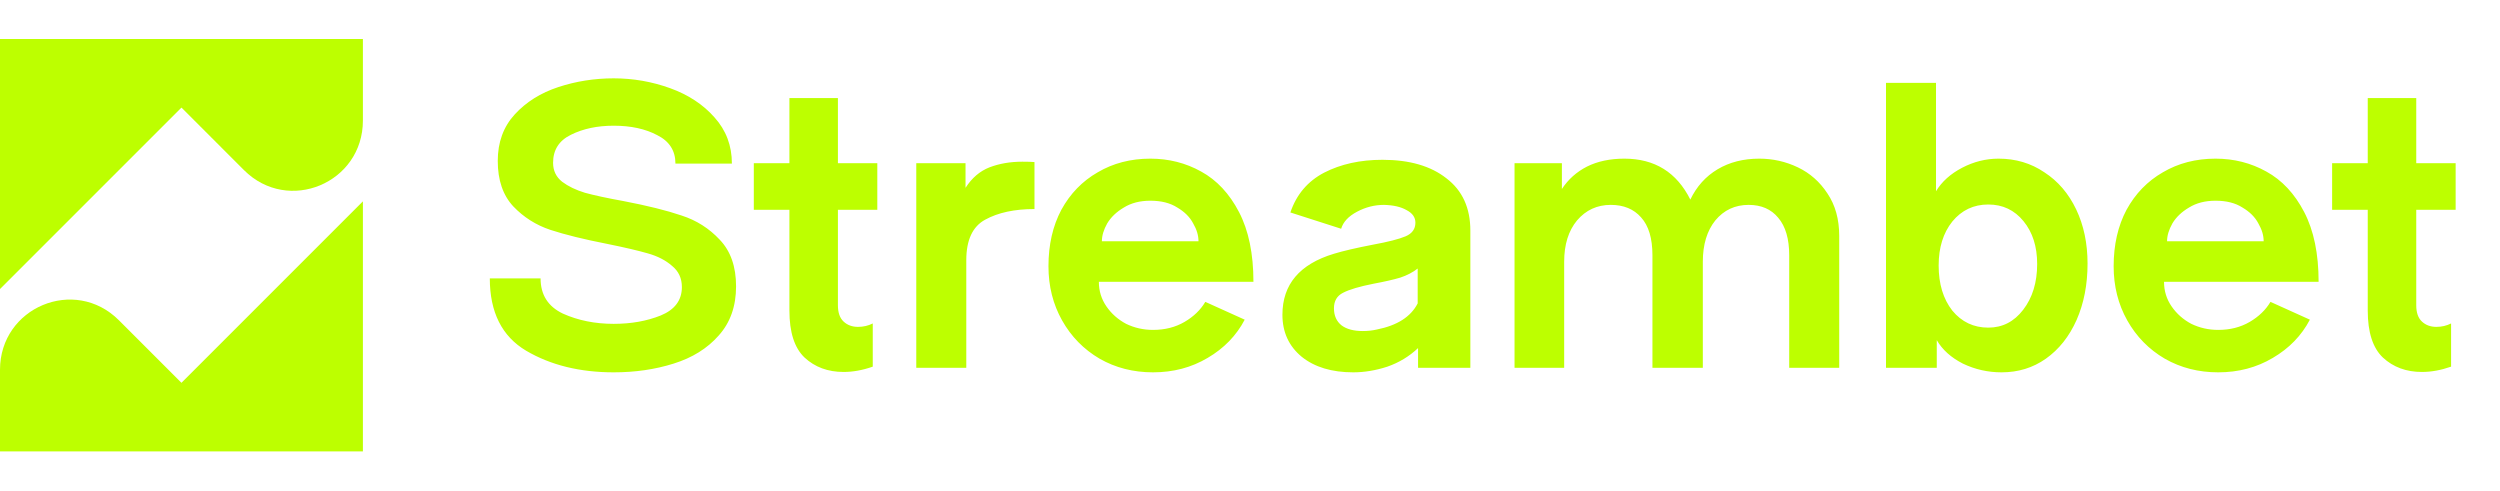
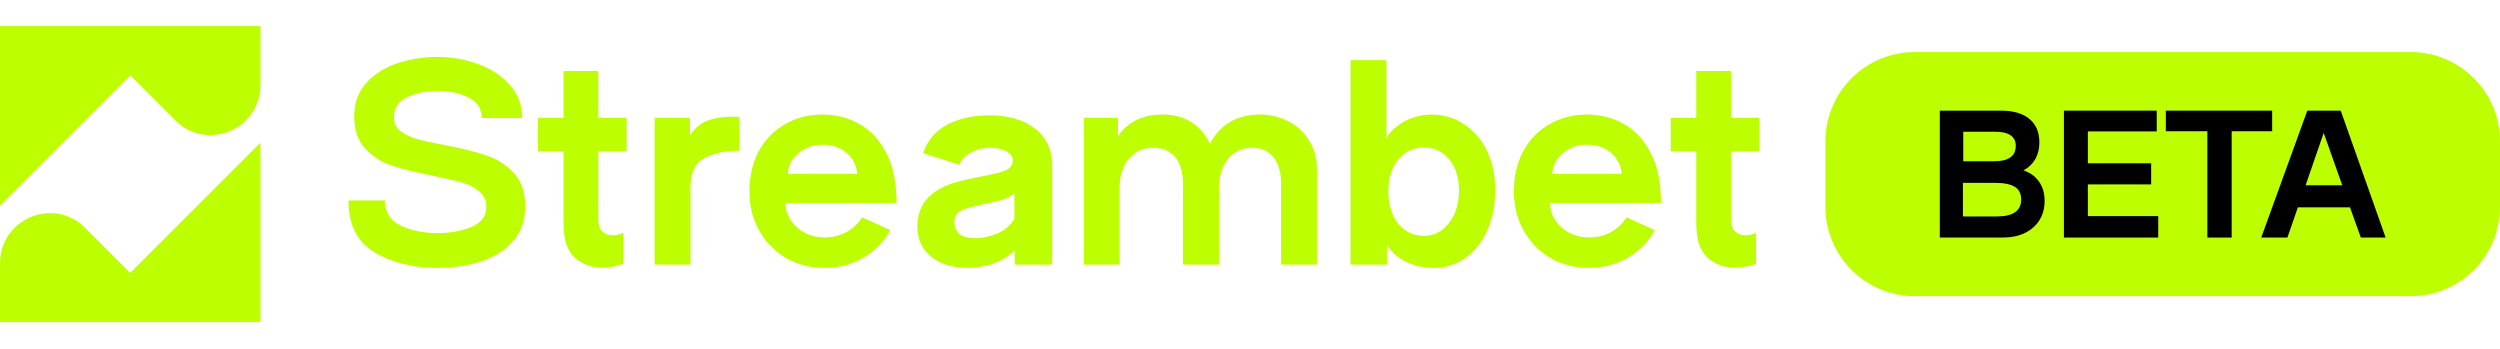
- <svg xmlns="http://www.w3.org/2000/svg" width="260" height="51" viewBox="0 0 260 51" fill="none">
-   <path d="M18.871 39.812L12.369 33.31C7.77 28.711 0 31.962 0 38.464V46.948H37.742V20.941L18.871 39.812Z" fill="#BDFF00" />
-   <path d="M18.871 11.189L25.372 17.69C29.971 22.289 37.742 19.038 37.742 12.537V4.053H0V30.059L18.871 11.189Z" fill="#BDFF00" />
-   <path d="M63.824 38.723C60.304 38.723 57.27 37.974 54.722 36.477C52.201 34.98 50.94 32.471 50.94 28.951H56.22C56.22 30.659 56.995 31.88 58.544 32.616C60.12 33.325 61.88 33.68 63.824 33.68C65.637 33.68 67.265 33.391 68.71 32.813C70.181 32.209 70.916 31.224 70.916 29.858C70.916 28.938 70.575 28.203 69.892 27.651C69.235 27.073 68.395 26.64 67.37 26.351C66.372 26.062 64.967 25.734 63.154 25.366C60.738 24.893 58.768 24.407 57.244 23.908C55.747 23.409 54.46 22.595 53.383 21.465C52.306 20.309 51.767 18.733 51.767 16.737C51.767 14.793 52.358 13.178 53.54 11.891C54.722 10.604 56.233 9.658 58.071 9.054C59.91 8.45 61.828 8.147 63.824 8.147C65.847 8.147 67.804 8.489 69.695 9.172C71.586 9.855 73.123 10.866 74.305 12.206C75.513 13.545 76.117 15.148 76.117 17.013H70.246C70.246 15.673 69.616 14.688 68.355 14.058C67.121 13.401 65.61 13.073 63.824 13.073C62.117 13.073 60.633 13.388 59.372 14.018C58.137 14.622 57.52 15.594 57.52 16.934C57.52 17.748 57.835 18.405 58.465 18.904C59.096 19.377 59.884 19.758 60.83 20.047C61.775 20.309 63.115 20.598 64.849 20.913C67.318 21.386 69.327 21.886 70.877 22.411C72.427 22.91 73.753 23.75 74.856 24.933C75.986 26.114 76.551 27.73 76.551 29.779C76.551 31.854 75.947 33.561 74.738 34.901C73.556 36.241 71.993 37.212 70.049 37.817C68.132 38.421 66.057 38.723 63.824 38.723ZM90.767 38.132C89.717 38.5 88.705 38.684 87.734 38.684C86.105 38.684 84.752 38.184 83.675 37.186C82.624 36.188 82.099 34.56 82.099 32.3V21.82H78.396V16.973H82.099V10.196H87.143V16.973H91.24V21.82H87.143V31.749C87.143 32.511 87.34 33.075 87.734 33.443C88.128 33.811 88.627 33.995 89.231 33.995C89.783 33.995 90.295 33.877 90.767 33.64V38.132ZM95.293 16.973H100.415V19.534C101.072 18.51 101.899 17.801 102.898 17.407C103.922 17.013 105.065 16.816 106.326 16.816C106.903 16.816 107.324 16.829 107.586 16.855V21.741C105.511 21.741 103.804 22.109 102.464 22.844C101.151 23.553 100.494 24.959 100.494 27.06V38.25H95.293V16.973ZM119.915 38.723C117.866 38.723 116.014 38.25 114.36 37.304C112.705 36.333 111.405 35.006 110.459 33.325C109.513 31.644 109.04 29.766 109.04 27.691C109.04 25.458 109.487 23.501 110.38 21.82C111.3 20.139 112.56 18.838 114.163 17.919C115.765 16.973 117.591 16.5 119.639 16.5C121.557 16.5 123.317 16.947 124.919 17.84C126.548 18.733 127.861 20.139 128.859 22.056C129.858 23.974 130.357 26.39 130.357 29.306H114.281C114.281 30.252 114.544 31.105 115.069 31.867C115.594 32.629 116.277 33.233 117.118 33.68C117.985 34.1 118.917 34.31 119.915 34.31C121.15 34.31 122.24 34.034 123.186 33.482C124.131 32.931 124.854 32.235 125.353 31.394L129.45 33.246C128.584 34.901 127.297 36.227 125.589 37.226C123.908 38.224 122.017 38.723 119.915 38.723ZM124.643 25.09C124.643 24.486 124.46 23.869 124.092 23.238C123.75 22.581 123.199 22.03 122.437 21.583C121.701 21.11 120.769 20.874 119.639 20.874C118.563 20.874 117.643 21.11 116.881 21.583C116.12 22.03 115.542 22.581 115.148 23.238C114.78 23.895 114.596 24.512 114.596 25.09H124.643ZM140.741 38.723C138.508 38.723 136.722 38.184 135.382 37.108C134.042 36.004 133.372 34.546 133.372 32.734C133.372 29.582 135.159 27.467 138.731 26.39C139.677 26.101 141.029 25.786 142.789 25.445C144.365 25.156 145.495 24.867 146.178 24.578C146.861 24.289 147.202 23.816 147.202 23.159C147.202 22.608 146.9 22.174 146.296 21.859C145.718 21.518 144.93 21.334 143.932 21.308C142.96 21.308 142.028 21.544 141.135 22.017C140.241 22.49 139.69 23.081 139.48 23.79L134.2 22.096C134.83 20.23 135.999 18.852 137.706 17.958C139.44 17.065 141.463 16.619 143.774 16.619C146.585 16.619 148.804 17.262 150.433 18.549C152.088 19.81 152.916 21.623 152.916 23.987V38.25H147.478V36.201C146.559 37.068 145.495 37.712 144.287 38.132C143.078 38.526 141.896 38.723 140.741 38.723ZM143.183 34.271C145.311 33.85 146.729 32.944 147.439 31.552V27.927C146.94 28.321 146.335 28.636 145.626 28.873C144.917 29.083 143.998 29.293 142.868 29.503C141.397 29.792 140.333 30.107 139.677 30.449C139.046 30.764 138.731 31.302 138.731 32.064C138.731 32.826 138.994 33.417 139.519 33.837C140.044 34.231 140.78 34.428 141.725 34.428C142.251 34.428 142.737 34.376 143.183 34.271ZM157.512 16.973H162.437V19.653C163.094 18.654 163.961 17.88 165.038 17.328C166.141 16.776 167.441 16.5 168.938 16.5C172.09 16.5 174.376 17.919 175.794 20.756C176.451 19.39 177.396 18.339 178.631 17.604C179.866 16.868 181.31 16.5 182.965 16.5C184.384 16.5 185.723 16.803 186.984 17.407C188.245 18.011 189.269 18.917 190.057 20.125C190.872 21.334 191.279 22.805 191.279 24.538V38.25H186.078V26.548C186.078 24.84 185.697 23.54 184.935 22.647C184.2 21.754 183.175 21.308 181.862 21.308C180.443 21.308 179.288 21.846 178.394 22.923C177.528 24 177.094 25.431 177.094 27.218V38.25H171.854V26.548C171.854 24.788 171.46 23.474 170.672 22.608C169.91 21.741 168.859 21.308 167.52 21.308C166.101 21.308 164.932 21.846 164.013 22.923C163.12 24 162.674 25.431 162.674 27.218V38.25H157.512V16.973ZM208.161 38.723C206.743 38.723 205.403 38.421 204.142 37.817C202.908 37.186 202.001 36.372 201.424 35.374V38.25H196.144V8.62H201.345V19.889C201.949 18.891 202.855 18.077 204.063 17.446C205.272 16.816 206.532 16.5 207.846 16.5C209.632 16.5 211.221 16.973 212.613 17.919C214.032 18.838 215.135 20.125 215.924 21.78C216.712 23.435 217.105 25.313 217.105 27.415C217.105 29.595 216.725 31.552 215.962 33.285C215.201 34.993 214.137 36.333 212.77 37.304C211.431 38.25 209.895 38.723 208.161 38.723ZM201.62 27.612C201.62 29.529 202.093 31.092 203.039 32.3C204.011 33.482 205.259 34.074 206.782 34.074C208.253 34.074 209.461 33.456 210.407 32.222C211.379 30.961 211.865 29.372 211.865 27.454C211.865 25.642 211.392 24.157 210.446 23.002C209.501 21.846 208.279 21.268 206.782 21.268C205.259 21.268 204.011 21.859 203.039 23.041C202.093 24.223 201.62 25.747 201.62 27.612ZM230.692 38.723C228.644 38.723 226.793 38.25 225.138 37.304C223.482 36.333 222.182 35.006 221.236 33.325C220.291 31.644 219.819 29.766 219.819 27.691C219.819 25.458 220.265 23.501 221.158 21.82C222.078 20.139 223.338 18.838 224.94 17.919C226.542 16.973 228.368 16.5 230.418 16.5C232.335 16.5 234.095 16.947 235.697 17.84C237.327 18.733 238.64 20.139 239.637 22.056C240.635 23.974 241.135 26.39 241.135 29.306H225.059C225.059 30.252 225.32 31.105 225.847 31.867C226.372 32.629 227.054 33.233 227.896 33.68C228.763 34.1 229.696 34.31 230.692 34.31C231.927 34.31 233.017 34.034 233.963 33.482C234.908 32.931 235.631 32.235 236.13 31.394L240.227 33.246C239.36 34.901 238.075 36.227 236.366 37.226C234.685 38.224 232.794 38.723 230.692 38.723ZM235.421 25.09C235.421 24.486 235.238 23.869 234.87 23.238C234.528 22.581 233.976 22.03 233.215 21.583C232.48 21.11 231.547 20.874 230.418 20.874C229.341 20.874 228.421 21.11 227.66 21.583C226.897 22.03 226.319 22.581 225.926 23.238C225.558 23.895 225.374 24.512 225.374 25.09H235.421ZM254.913 38.132C253.863 38.5 252.852 38.684 251.881 38.684C250.251 38.684 248.899 38.184 247.822 37.186C246.77 36.188 246.245 34.56 246.245 32.3V21.82H242.541V16.973H246.245V10.196H251.29V16.973H255.387V21.82H251.29V31.749C251.29 32.511 251.486 33.075 251.881 33.443C252.274 33.811 252.773 33.995 253.377 33.995C253.929 33.995 254.441 33.877 254.913 33.64V38.132Z" fill="#BDFF00" />
+ <svg xmlns="http://www.w3.org/2000/svg" width="718" height="100" viewBox="0 0 718 100" fill="none">
+   <path d="M37.401 78.364L24.515 65.478C15.4 56.364 0 62.807 0 75.693V92.507H74.801V40.964L37.401 78.364Z" fill="#BDFF00" />
+   <path d="M37.401 21.636L50.286 34.522C59.401 43.636 74.801 37.193 74.801 24.307V7.493H0V59.036L37.401 21.636Z" fill="#BDFF00" />
+   <path d="M125.626 76.937C118.65 76.937 112.637 75.453 107.587 72.486C102.589 69.519 100.09 64.547 100.09 57.571H110.555C110.555 60.955 112.09 63.375 115.162 64.833C118.285 66.239 121.774 66.942 125.626 66.942C129.218 66.942 132.446 66.369 135.309 65.224C138.225 64.026 139.682 62.074 139.682 59.367C139.682 57.545 139.006 56.087 137.652 54.994C136.35 53.848 134.685 52.989 132.654 52.417C130.676 51.844 127.891 51.193 124.298 50.464C119.509 49.527 115.604 48.564 112.585 47.575C109.617 46.586 107.066 44.972 104.932 42.733C102.797 40.443 101.73 37.319 101.73 33.362C101.73 29.51 102.902 26.308 105.244 23.757C107.587 21.206 110.581 19.332 114.225 18.135C117.869 16.937 121.669 16.339 125.626 16.339C129.635 16.339 133.513 17.015 137.262 18.369C141.01 19.723 144.055 21.727 146.398 24.382C148.793 27.037 149.99 30.213 149.99 33.909H138.355C138.355 31.254 137.105 29.302 134.606 28.052C132.16 26.751 129.166 26.1 125.626 26.1C122.242 26.1 119.301 26.725 116.802 27.974C114.355 29.172 113.132 31.098 113.132 33.753C113.132 35.367 113.756 36.668 115.006 37.657C116.255 38.594 117.817 39.349 119.691 39.922C121.565 40.443 124.22 41.015 127.656 41.64C132.55 42.577 136.533 43.566 139.604 44.608C142.676 45.597 145.305 47.263 147.491 49.605C149.73 51.948 150.849 55.15 150.849 59.211C150.849 63.323 149.652 66.707 147.257 69.362C144.914 72.017 141.817 73.944 137.964 75.141C134.164 76.338 130.051 76.937 125.626 76.937ZM179.026 75.766C176.944 76.495 174.939 76.859 173.013 76.859C169.785 76.859 167.104 75.87 164.97 73.892C162.887 71.913 161.846 68.686 161.846 64.208V43.436H154.506V33.831H161.846V20.399H171.842V33.831H179.963V43.436H171.842V63.115C171.842 64.625 172.232 65.744 173.013 66.473C173.794 67.202 174.783 67.566 175.981 67.566C177.074 67.566 178.089 67.332 179.026 66.863V75.766ZM187.995 33.831H198.147V38.907C199.449 36.877 201.089 35.471 203.067 34.69C205.097 33.909 207.362 33.519 209.861 33.519C211.006 33.519 211.839 33.545 212.36 33.597V43.28C208.247 43.28 204.863 44.009 202.208 45.467C199.605 46.872 198.303 49.657 198.303 53.822V76H187.995V33.831ZM236.795 76.937C232.734 76.937 229.064 76 225.784 74.126C222.504 72.2 219.927 69.57 218.053 66.239C216.179 62.907 215.242 59.184 215.242 55.072C215.242 50.647 216.127 46.768 217.897 43.436C219.719 40.104 222.218 37.527 225.394 35.705C228.569 33.831 232.188 32.894 236.248 32.894C240.049 32.894 243.537 33.779 246.712 35.549C249.94 37.319 252.543 40.104 254.521 43.905C256.5 47.705 257.489 52.495 257.489 58.273H225.628C225.628 60.148 226.149 61.84 227.19 63.349C228.231 64.859 229.585 66.056 231.25 66.942C232.968 67.774 234.817 68.191 236.795 68.191C239.242 68.191 241.402 67.644 243.276 66.551C245.151 65.458 246.582 64.078 247.571 62.412L255.693 66.082C253.975 69.362 251.424 71.991 248.04 73.97C244.708 75.948 240.96 76.937 236.795 76.937ZM246.166 49.918C246.166 48.72 245.801 47.497 245.073 46.247C244.396 44.946 243.302 43.853 241.793 42.968C240.335 42.031 238.487 41.562 236.248 41.562C234.114 41.562 232.292 42.031 230.782 42.968C229.272 43.853 228.127 44.946 227.346 46.247C226.617 47.549 226.253 48.772 226.253 49.918H246.166ZM278.069 76.937C273.644 76.937 270.104 75.87 267.449 73.735C264.793 71.549 263.466 68.659 263.466 65.067C263.466 58.82 267.006 54.629 274.086 52.495C275.96 51.922 278.642 51.297 282.13 50.62C285.253 50.048 287.492 49.475 288.845 48.903C290.199 48.33 290.876 47.393 290.876 46.091C290.876 44.998 290.277 44.139 289.08 43.514C287.934 42.837 286.373 42.473 284.394 42.421C282.468 42.421 280.62 42.889 278.85 43.827C277.08 44.764 275.986 45.935 275.57 47.341L265.106 43.983C266.355 40.286 268.672 37.553 272.056 35.783C275.492 34.013 279.501 33.128 284.082 33.128C289.652 33.128 294.051 34.404 297.279 36.955C300.559 39.453 302.199 43.046 302.199 47.731V76H291.422V71.939C289.6 73.657 287.492 74.933 285.097 75.766C282.702 76.547 280.36 76.937 278.069 76.937ZM282.911 68.113C287.127 67.28 289.939 65.484 291.344 62.725V55.54C290.355 56.321 289.158 56.946 287.752 57.414C286.347 57.831 284.524 58.247 282.286 58.664C279.37 59.236 277.262 59.861 275.96 60.538C274.711 61.163 274.086 62.23 274.086 63.74C274.086 65.249 274.607 66.421 275.648 67.254C276.689 68.035 278.147 68.425 280.021 68.425C281.062 68.425 282.025 68.321 282.911 68.113ZM311.309 33.831H321.07V39.141C322.372 37.163 324.09 35.627 326.224 34.534C328.411 33.441 330.988 32.894 333.955 32.894C340.202 32.894 344.732 35.705 347.543 41.328C348.844 38.621 350.718 36.538 353.165 35.081C355.612 33.623 358.475 32.894 361.755 32.894C364.567 32.894 367.222 33.493 369.721 34.69C372.219 35.887 374.25 37.684 375.812 40.078C377.426 42.473 378.232 45.388 378.232 48.824V76H367.924V52.807C367.924 49.423 367.17 46.846 365.66 45.076C364.202 43.306 362.172 42.421 359.569 42.421C356.757 42.421 354.467 43.488 352.697 45.623C350.979 47.757 350.12 50.594 350.12 54.135V76H339.734V52.807C339.734 49.319 338.953 46.716 337.391 44.998C335.881 43.28 333.799 42.421 331.144 42.421C328.332 42.421 326.016 43.488 324.194 45.623C322.424 47.757 321.539 50.594 321.539 54.135V76H311.309V33.831ZM411.692 76.937C408.881 76.937 406.226 76.338 403.727 75.141C401.28 73.892 399.484 72.278 398.338 70.299V76H387.874V17.276H398.182V39.61C399.38 37.631 401.176 36.017 403.57 34.768C405.965 33.519 408.464 32.894 411.067 32.894C414.607 32.894 417.757 33.831 420.516 35.705C423.327 37.527 425.514 40.078 427.076 43.358C428.638 46.638 429.418 50.36 429.418 54.525C429.418 58.846 428.664 62.725 427.154 66.161C425.644 69.544 423.536 72.2 420.828 74.126C418.173 76 415.128 76.937 411.692 76.937ZM398.729 54.916C398.729 58.716 399.666 61.813 401.54 64.208C403.466 66.551 405.939 67.722 408.959 67.722C411.874 67.722 414.269 66.499 416.143 64.052C418.069 61.553 419.032 58.404 419.032 54.603C419.032 51.011 418.095 48.069 416.221 45.779C414.347 43.488 411.926 42.343 408.959 42.343C405.939 42.343 403.466 43.514 401.54 45.857C399.666 48.2 398.729 51.219 398.729 54.916ZM456.349 76.937C452.288 76.937 448.618 76 445.338 74.126C442.058 72.2 439.481 69.57 437.607 66.239C435.733 62.907 434.796 59.184 434.796 55.072C434.796 50.647 435.681 46.768 437.451 43.436C439.273 40.104 441.772 37.527 444.948 35.705C448.123 33.831 451.741 32.894 455.802 32.894C459.603 32.894 463.091 33.779 466.266 35.549C469.494 37.319 472.097 40.104 474.075 43.905C476.054 47.705 477.043 52.495 477.043 58.273H445.182C445.182 60.148 445.702 61.84 446.744 63.349C447.785 64.859 449.138 66.056 450.804 66.942C452.522 67.774 454.371 68.191 456.349 68.191C458.796 68.191 460.956 67.644 462.83 66.551C464.705 65.458 466.136 64.078 467.125 62.412L475.247 66.082C473.529 69.362 470.978 71.991 467.594 73.97C464.262 75.948 460.514 76.937 456.349 76.937ZM465.72 49.918C465.72 48.72 465.355 47.497 464.626 46.247C463.95 44.946 462.856 43.853 461.347 42.968C459.889 42.031 458.041 41.562 455.802 41.562C453.668 41.562 451.846 42.031 450.336 42.968C448.826 43.853 447.681 44.946 446.9 46.247C446.171 47.549 445.807 48.772 445.807 49.918H465.72ZM504.353 75.766C502.271 76.495 500.267 76.859 498.34 76.859C495.113 76.859 492.431 75.87 490.297 73.892C488.214 71.913 487.173 68.686 487.173 64.208V43.436H479.833V33.831H487.173V20.399H497.169V33.831H505.29V43.436H497.169V63.115C497.169 64.625 497.559 65.744 498.34 66.473C499.121 67.202 500.11 67.566 501.308 67.566C502.401 67.566 503.416 67.332 504.353 66.863V75.766Z" fill="#BDFF00" />
+   <rect x="524.263" y="14.95" width="193.737" height="70.1" rx="25.639" fill="#BDFF00" />
+   <path d="M557.113 31.776H574.659C578.213 31.776 580.944 32.568 582.85 34.151C584.756 35.734 585.71 37.98 585.71 40.888C585.71 42.697 585.322 44.297 584.546 45.686C583.771 47.044 582.64 48.126 581.154 48.934C583.125 49.612 584.627 50.711 585.661 52.23C586.695 53.748 587.212 55.558 587.212 57.658C587.212 59.758 586.727 61.6 585.758 63.183C584.789 64.767 583.383 66.011 581.541 66.915C579.732 67.788 577.599 68.224 575.144 68.224H557.113V31.776ZM573.447 62.166C578.132 62.166 580.475 60.55 580.475 57.319C580.475 55.639 579.877 54.427 578.682 53.684C577.486 52.908 575.58 52.52 572.962 52.52H563.753V62.166H573.447ZM572.72 46.316C576.856 46.316 578.924 44.846 578.924 41.906C578.924 40.516 578.423 39.499 577.422 38.852C576.452 38.174 574.998 37.834 573.059 37.834H563.85V46.316H572.72Z" fill="black" />
+   <path d="M592.755 31.776H619.412V37.737H599.637V46.898H617.813V52.957H599.637V62.069H619.848V68.224H592.755V31.776Z" fill="black" />
+   <path d="M622.029 31.776H652.564V37.689H640.932V68.224H633.952V37.689H622.029V31.776Z" fill="black" />
+   <path d="M662.176 53.199H672.694L667.362 38.174L662.176 53.199ZM662.661 31.776H672.257L685.15 68.224H678.025L674.923 59.548H659.946L656.941 68.224H649.429L662.661 31.776Z" fill="black" />
</svg>
